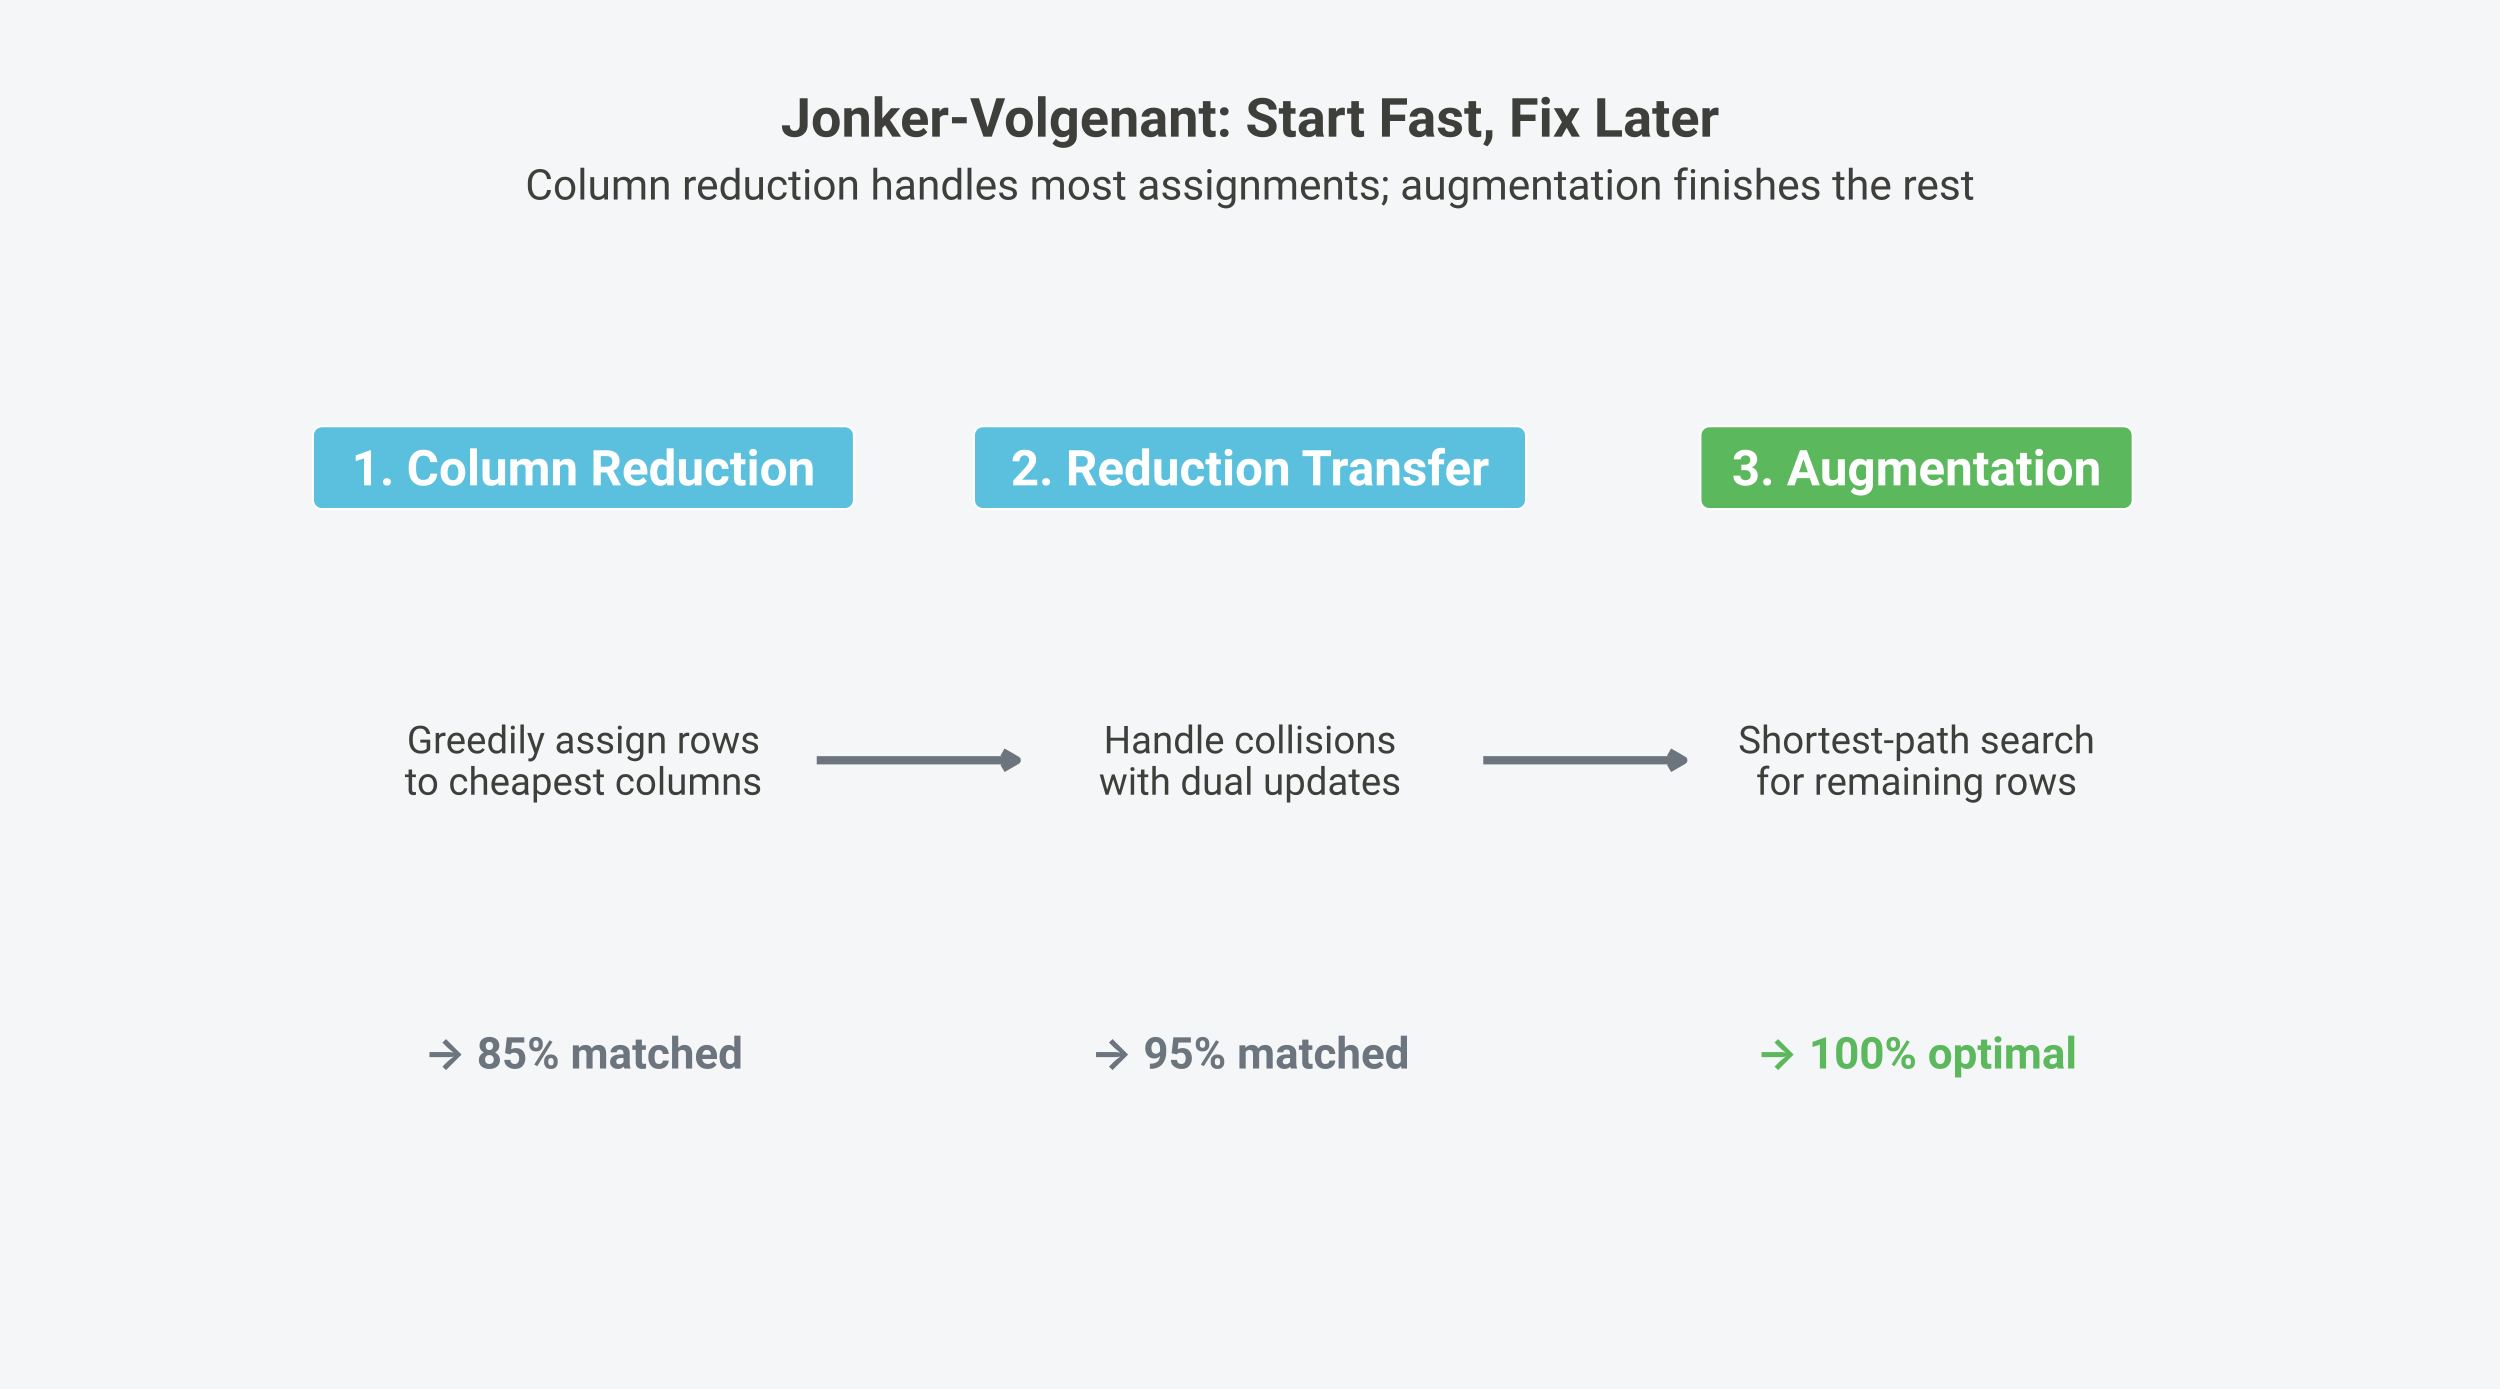
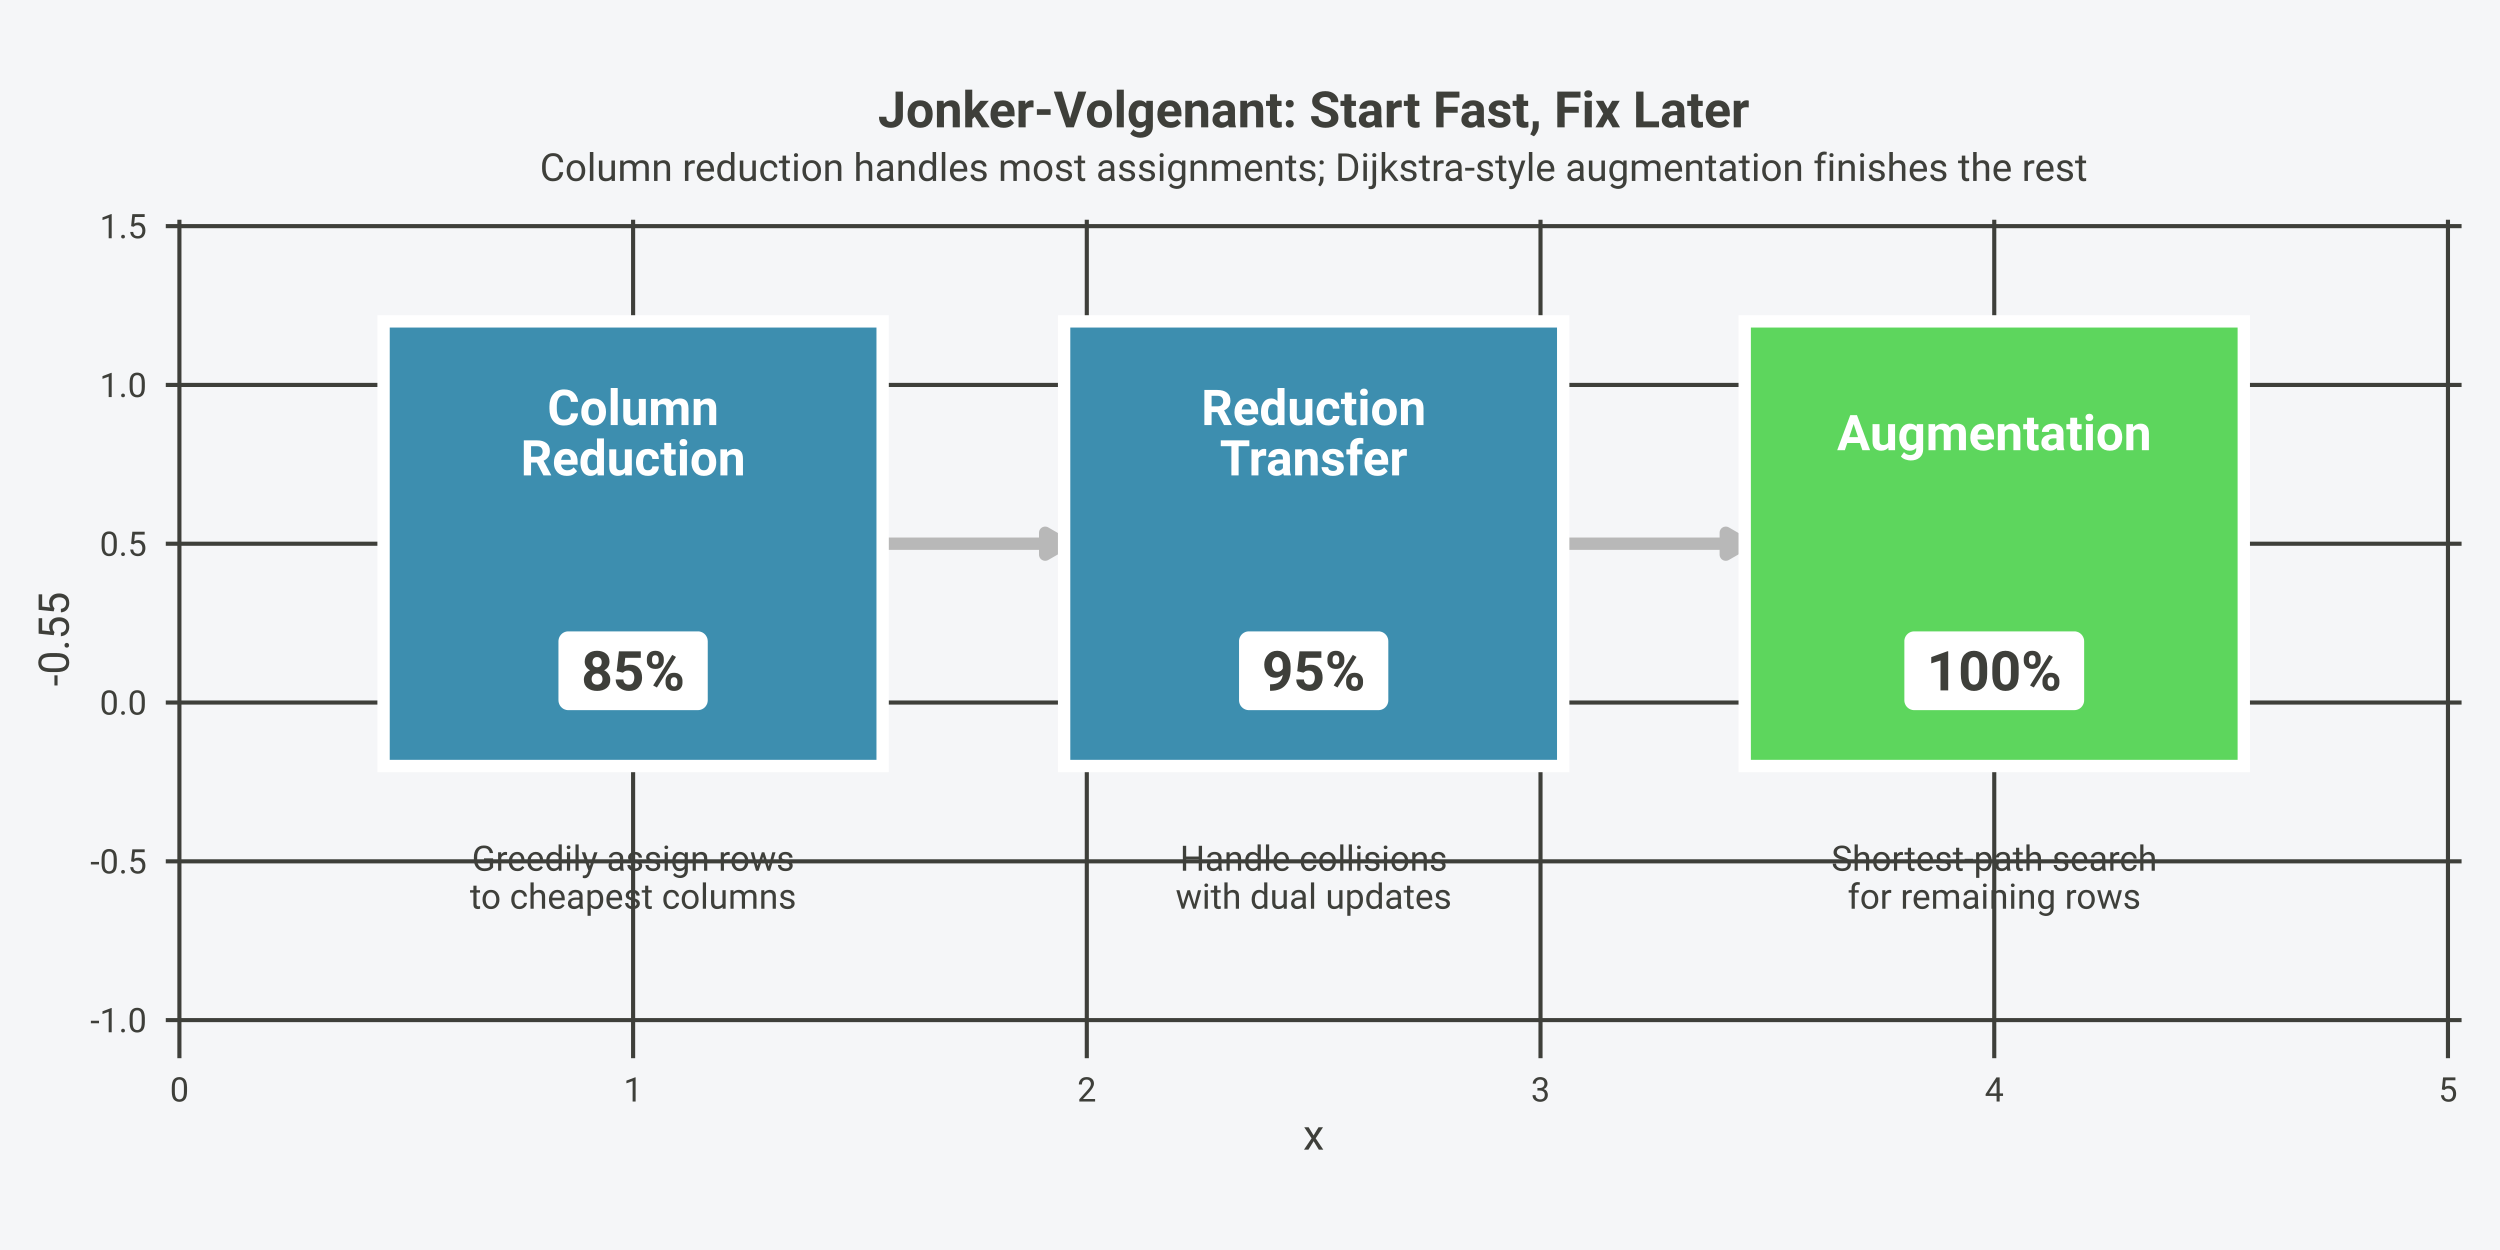
- <svg xmlns="http://www.w3.org/2000/svg" width="648.00pt" height="360.00pt" viewBox="0 0 648.00 360.00">
+ <svg xmlns="http://www.w3.org/2000/svg" width="648.00pt" height="324.00pt" viewBox="0 0 648.00 324.00">
  <g class="svglite">
    <defs>
      <style type="text/css">
    /* theme-aware-processed */
    .svglite line, .svglite polyline, .svglite polygon, .svglite path, .svglite circle {
      fill: none;
      stroke: #3E3F3A;
      stroke-linecap: round;
      stroke-linejoin: round;
      stroke-miterlimit: 10.00;
    }
    .svglite &gt; g &gt; rect {
      fill: none;
      stroke: #3E3F3A;
      stroke-linecap: round;
      stroke-linejoin: round;
      stroke-miterlimit: 10.00;
    }
    .svglite text {
      white-space: pre;
      fill: #3E3F3A;
    }
    .svglite g.glyphgroup path {
      fill: inherit;
      stroke: none;
    }
  </style>
    </defs>
    <rect width="100%" height="100%" style="stroke: none; fill: #F5F6F8;" />
    <defs>
-       <clipPath id="cpMC4wMHw2NDguMDB8MC4wMHwzNjAuMDA=">
-         <rect x="0.00" y="0.00" width="648.00" height="360.00" />
+       <clipPath id="cpMC4wMHw2NDguMDB8MC4wMHwzMjQuMDA=">
+         <rect x="0.00" y="0.00" width="648.00" height="324.00" />
      </clipPath>
    </defs>
-     <g clip-path="url(#cpMC4wMHw2NDguMDB8MC4wMHwzNjAuMDA=)">
-       <rect x="0.00" y="0.00" width="648.00" height="360.00" style="stroke-width: 0.00; stroke: none;" /> fill: #F5F6F8;' /&gt;
+     <g clip-path="url(#cpMC4wMHw2NDguMDB8MC4wMHwzMjQuMDA=)">
</g>
    <defs>
-       <clipPath id="cpMTkuOTN8NjI4LjA3fDU0LjA1fDM0MC4wNw==">
-         <rect x="19.93" y="54.05" width="608.15" height="286.03" />
+       <clipPath id="cpMC4wMHw2NDguMDB8MTMuNzN8MzEwLjI3">
+         <rect x="0.00" y="13.73" width="648.00" height="296.54" />
      </clipPath>
    </defs>
-     <g clip-path="url(#cpMTkuOTN8NjI4LjA3fDU0LjA1fDM0MC4wNw==)">
-       <line x1="211.70" y1="197.06" x2="263.53" y2="197.06" style="stroke-width: 2.13; stroke: #6C757D; stroke-linecap: butt;" />
-       <polyline points="259.85,199.19 263.53,197.06 259.85,194.93 " style="stroke-width: 2.13; stroke: #6C757D; stroke-linecap: butt;" />
-       <line x1="384.47" y1="197.06" x2="436.30" y2="197.06" style="stroke-width: 2.13; stroke: #6C757D; stroke-linecap: butt;" />
-       <polyline points="432.62,199.19 436.30,197.06 432.62,194.93 " style="stroke-width: 2.13; stroke: #6C757D; stroke-linecap: butt;" />
-       <polygon points="83.42,131.94 219.04,131.94 218.95,131.94 219.32,131.93 219.68,131.85 220.03,131.72 220.35,131.54 220.64,131.30 220.88,131.02 221.08,130.71 221.23,130.37 221.31,130.01 221.34,129.64 221.34,129.64 221.34,112.80 221.34,112.80 221.31,112.43 221.23,112.07 221.08,111.73 220.88,111.42 220.64,111.14 220.35,110.90 220.03,110.72 219.68,110.59 219.32,110.51 219.04,110.49 83.42,110.49 83.70,110.51 83.33,110.50 82.96,110.54 82.60,110.64 82.27,110.80 81.96,111.01 81.70,111.27 81.47,111.57 81.30,111.90 81.18,112.25 81.12,112.61 81.12,112.80 81.12,129.64 81.12,129.45 81.12,129.83 81.18,130.19 81.30,130.54 81.47,130.87 81.70,131.17 81.96,131.43 82.27,131.64 82.60,131.80 82.96,131.90 83.33,131.94 " style="stroke-width: 0.53; stroke: #FFFFFF; fill: #5BC0DE;" />
-       <text x="151.23" y="125.80" text-anchor="middle" style="font-size: 12.80px; font-weight: bold;fill: #FFFFFF; font-family: &quot;Roboto&quot;, -apple-system, BlinkMacSystemFont, &quot;Segoe UI&quot;, system-ui, sans-serif;" textLength="127.94px" lengthAdjust="spacingAndGlyphs">1. Column Reduction</text>
-       <polygon points="254.75,131.94 393.25,131.94 393.15,131.94 393.53,131.93 393.89,131.85 394.24,131.72 394.56,131.54 394.84,131.30 395.09,131.02 395.29,130.71 395.43,130.37 395.52,130.01 395.55,129.64 395.55,129.64 395.55,112.80 395.55,112.80 395.52,112.43 395.43,112.07 395.29,111.73 395.09,111.42 394.84,111.14 394.56,110.90 394.24,110.72 393.89,110.59 393.53,110.51 393.25,110.49 254.75,110.49 255.03,110.51 254.66,110.50 254.29,110.54 253.94,110.64 253.60,110.80 253.30,111.01 253.03,111.27 252.80,111.57 252.63,111.90 252.51,112.25 252.46,112.61 252.45,112.80 252.45,129.64 252.46,129.45 252.46,129.83 252.51,130.19 252.63,130.54 252.80,130.87 253.03,131.17 253.30,131.43 253.60,131.64 253.94,131.80 254.29,131.90 254.66,131.94 " style="stroke-width: 0.53; stroke: #FFFFFF; fill: #5BC0DE;" />
-       <text x="324.00" y="125.80" text-anchor="middle" style="font-size: 12.80px; font-weight: bold;fill: #FFFFFF; font-family: &quot;Roboto&quot;, -apple-system, BlinkMacSystemFont, &quot;Segoe UI&quot;, system-ui, sans-serif;" textLength="130.81px" lengthAdjust="spacingAndGlyphs">2. Reduction Transfer</text>
-       <polygon points="443.05,131.94 550.49,131.94 550.39,131.94 550.76,131.93 551.13,131.85 551.47,131.72 551.80,131.54 552.08,131.30 552.33,131.02 552.53,130.71 552.67,130.37 552.76,130.01 552.79,129.64 552.79,129.64 552.79,112.80 552.79,112.80 552.76,112.43 552.67,112.07 552.53,111.73 552.33,111.42 552.08,111.14 551.80,110.90 551.47,110.72 551.13,110.59 550.76,110.51 550.49,110.49 443.05,110.49 443.33,110.51 442.96,110.50 442.59,110.54 442.24,110.64 441.90,110.80 441.60,111.01 441.33,111.27 441.11,111.57 440.93,111.90 440.82,112.25 440.76,112.61 440.75,112.80 440.75,129.64 440.76,129.45 440.76,129.83 440.82,130.19 440.93,130.54 441.11,130.87 441.33,131.17 441.60,131.43 441.90,131.64 442.24,131.80 442.59,131.90 442.96,131.94 " style="stroke-width: 0.53; stroke: #FFFFFF; fill: #5CB85C;" />
-       <text x="496.77" y="125.80" text-anchor="middle" style="font-size: 12.80px; font-weight: bold;fill: #FFFFFF; font-family: &quot;Roboto&quot;, -apple-system, BlinkMacSystemFont, &quot;Segoe UI&quot;, system-ui, sans-serif;" textLength="99.75px" lengthAdjust="spacingAndGlyphs">3. Augmentation</text>
-       <text x="151.23" y="195.25" text-anchor="middle" style="font-size: 9.96px; font-family: &quot;Roboto&quot;, -apple-system, BlinkMacSystemFont, &quot;Segoe UI&quot;, system-ui, sans-serif;" textLength="92.39px" lengthAdjust="spacingAndGlyphs">Greedily assign rows</text>
-       <text x="151.23" y="206.00" text-anchor="middle" style="font-size: 9.96px; font-family: &quot;Roboto&quot;, -apple-system, BlinkMacSystemFont, &quot;Segoe UI&quot;, system-ui, sans-serif;" textLength="91.30px" lengthAdjust="spacingAndGlyphs">to cheapest columns</text>
-       <text x="324.00" y="195.25" text-anchor="middle" style="font-size: 9.96px; font-family: &quot;Roboto&quot;, -apple-system, BlinkMacSystemFont, &quot;Segoe UI&quot;, system-ui, sans-serif;" textLength="74.72px" lengthAdjust="spacingAndGlyphs">Handle collisions</text>
-       <text x="324.00" y="206.00" text-anchor="middle" style="font-size: 9.96px; font-family: &quot;Roboto&quot;, -apple-system, BlinkMacSystemFont, &quot;Segoe UI&quot;, system-ui, sans-serif;" textLength="77.45px" lengthAdjust="spacingAndGlyphs">with dual updates</text>
-       <text x="496.77" y="195.25" text-anchor="middle" style="font-size: 9.96px; font-family: &quot;Roboto&quot;, -apple-system, BlinkMacSystemFont, &quot;Segoe UI&quot;, system-ui, sans-serif;" textLength="92.38px" lengthAdjust="spacingAndGlyphs">Shortest-path search</text>
-       <text x="496.77" y="206.00" text-anchor="middle" style="font-size: 9.96px; font-family: &quot;Roboto&quot;, -apple-system, BlinkMacSystemFont, &quot;Segoe UI&quot;, system-ui, sans-serif;" textLength="81.86px" lengthAdjust="spacingAndGlyphs">for remaining rows</text>
-       <text x="151.23" y="276.97" text-anchor="middle" style="font-size: 11.38px; font-weight: bold;fill: #6C757D; font-family: &quot;Roboto&quot;, -apple-system, BlinkMacSystemFont, &quot;Segoe UI&quot;, system-ui, sans-serif;" textLength="87.23px" lengthAdjust="spacingAndGlyphs">→ 85% matched</text>
-       <text x="324.00" y="276.97" text-anchor="middle" style="font-size: 11.38px; font-weight: bold;fill: #6C757D; font-family: &quot;Roboto&quot;, -apple-system, BlinkMacSystemFont, &quot;Segoe UI&quot;, system-ui, sans-serif;" textLength="87.23px" lengthAdjust="spacingAndGlyphs">→ 95% matched</text>
-       <text x="496.77" y="276.97" text-anchor="middle" style="font-size: 11.38px; font-weight: bold;fill: #5CB85C; font-family: &quot;Roboto&quot;, -apple-system, BlinkMacSystemFont, &quot;Segoe UI&quot;, system-ui, sans-serif;" textLength="87.22px" lengthAdjust="spacingAndGlyphs">→ 100% optimal</text>
+     <g clip-path="url(#cpMC4wMHw2NDguMDB8MTMuNzN8MzEwLjI3)">
+       <rect rx="4" x="-0" y="13.73" width="648.00" height="296.54" style="stroke-width: 1.07; stroke: none; fill: #F5F6F8;" />
    </g>
-     <g clip-path="url(#cpMC4wMHw2NDguMDB8MC4wMHwzNjAuMDA=)">
-       <text x="324.00" y="51.73" text-anchor="middle" style="font-size: 11.00px; font-family: &quot;Roboto&quot;, -apple-system, BlinkMacSystemFont, &quot;Segoe UI&quot;, system-ui, sans-serif;" textLength="372.62px" lengthAdjust="spacingAndGlyphs">Column reduction handles most assignments; augmentation finishes the rest</text>
-       <text x="324.00" y="35.43" text-anchor="middle" style="font-size: 14.00px; font-weight: bold; font-family: &quot;Roboto&quot;, -apple-system, BlinkMacSystemFont, &quot;Segoe UI&quot;, system-ui, sans-serif;" textLength="256.36px" lengthAdjust="spacingAndGlyphs">Jonker-Volgenant: Start Fast, Fix Later</text>
+     <g clip-path="url(#cpMC4wMHw2NDguMDB8MC4wMHwzMjQuMDA=)">
+ </g>
+     <defs>
+       <clipPath id="cpNDIuOTd8NjM4LjA0fDU2Ljk2fDI3NC4yOQ==">
+         <rect x="42.97" y="56.96" width="595.07" height="217.33" />
+       </clipPath>
+     </defs>
+     <g clip-path="url(#cpNDIuOTd8NjM4LjA0fDU2Ljk2fDI3NC4yOQ==)">
+       <polyline points="42.97,264.41 638.04,264.41 " style="stroke-width: 1.07; stroke: #3E3F3A; stroke-linecap: butt;" />
+       <polyline points="42.97,223.25 638.04,223.25 " style="stroke-width: 1.07; stroke: #3E3F3A; stroke-linecap: butt;" />
+       <polyline points="42.97,182.09 638.04,182.09 " style="stroke-width: 1.07; stroke: #3E3F3A; stroke-linecap: butt;" />
+       <polyline points="42.97,140.93 638.04,140.93 " style="stroke-width: 1.07; stroke: #3E3F3A; stroke-linecap: butt;" />
+       <polyline points="42.97,99.77 638.04,99.77 " style="stroke-width: 1.07; stroke: #3E3F3A; stroke-linecap: butt;" />
+       <polyline points="42.97,58.61 638.04,58.61 " style="stroke-width: 1.07; stroke: #3E3F3A; stroke-linecap: butt;" />
+       <polyline points="46.50,274.29 46.50,56.96 " style="stroke-width: 1.07; stroke: #3E3F3A; stroke-linecap: butt;" />
+       <polyline points="164.10,274.29 164.10,56.96 " style="stroke-width: 1.07; stroke: #3E3F3A; stroke-linecap: butt;" />
+       <polyline points="281.70,274.29 281.70,56.96 " style="stroke-width: 1.07; stroke: #3E3F3A; stroke-linecap: butt;" />
+       <polyline points="399.30,274.29 399.30,56.96 " style="stroke-width: 1.07; stroke: #3E3F3A; stroke-linecap: butt;" />
+       <polyline points="516.91,274.29 516.91,56.96 " style="stroke-width: 1.07; stroke: #3E3F3A; stroke-linecap: butt;" />
+       <polyline points="634.51,274.29 634.51,56.96 " style="stroke-width: 1.07; stroke: #3E3F3A; stroke-linecap: butt;" />
+       <line x1="228.78" y1="140.93" x2="275.82" y2="140.93" style="stroke-width: 3.20; stroke: #B8B8B8; stroke-linecap: butt;" />
+       <polygon points="270.91,143.76 275.82,140.93 270.91,138.09 " style="stroke-width: 3.20; stroke: #B8B8B8; stroke-linecap: butt; fill: #B8B8B8;" />
+       <line x1="405.18" y1="140.93" x2="452.23" y2="140.93" style="stroke-width: 3.20; stroke: #B8B8B8; stroke-linecap: butt;" />
+       <polygon points="447.32,143.76 452.23,140.93 447.32,138.09 " style="stroke-width: 3.20; stroke: #B8B8B8; stroke-linecap: butt; fill: #B8B8B8;" />
+       <rect x="99.42" y="83.30" width="129.36" height="115.25" style="stroke-width: 3.20; stroke: #FFFFFF; stroke-linecap: butt; stroke-linejoin: miter; fill: #3D8EAF;" />
+       <rect x="275.82" y="83.30" width="129.36" height="115.25" style="stroke-width: 3.20; stroke: #FFFFFF; stroke-linecap: butt; stroke-linejoin: miter; fill: #3D8EAF;" />
+       <rect x="452.23" y="83.30" width="129.36" height="115.25" style="stroke-width: 3.20; stroke: #FFFFFF; stroke-linecap: butt; stroke-linejoin: miter; fill: #5DD65D;" />
+       <text class="preserve-color" x="164.10" y="110.17" text-anchor="middle" style="font-size: 12.80px; font-weight: bold;fill: #FFFFFF; font-family: &quot;Roboto&quot;, -apple-system, BlinkMacSystemFont, &quot;Segoe UI&quot;, system-ui, sans-serif;" textLength="47.61px" lengthAdjust="spacingAndGlyphs">Column</text>
+       <text class="preserve-color" x="164.10" y="123.23" text-anchor="middle" style="font-size: 12.80px; font-weight: bold;fill: #FFFFFF; font-family: &quot;Roboto&quot;, -apple-system, BlinkMacSystemFont, &quot;Segoe UI&quot;, system-ui, sans-serif;" textLength="62.53px" lengthAdjust="spacingAndGlyphs">Reduction</text>
+       <text class="preserve-color" x="340.50" y="110.17" text-anchor="middle" style="font-size: 12.80px; font-weight: bold;fill: #FFFFFF; font-family: &quot;Roboto&quot;, -apple-system, BlinkMacSystemFont, &quot;Segoe UI&quot;, system-ui, sans-serif;" textLength="62.53px" lengthAdjust="spacingAndGlyphs">Reduction</text>
+       <text class="preserve-color" x="340.50" y="123.23" text-anchor="middle" style="font-size: 12.80px; font-weight: bold;fill: #FFFFFF; font-family: &quot;Roboto&quot;, -apple-system, BlinkMacSystemFont, &quot;Segoe UI&quot;, system-ui, sans-serif;" textLength="50.48px" lengthAdjust="spacingAndGlyphs">Transfer</text>
+       <text class="preserve-color" x="516.91" y="116.70" text-anchor="middle" style="font-size: 12.80px; font-weight: bold;fill: #FFFFFF; font-family: &quot;Roboto&quot;, -apple-system, BlinkMacSystemFont, &quot;Segoe UI&quot;, system-ui, sans-serif;" textLength="85.98px" lengthAdjust="spacingAndGlyphs">Augmentation</text>
+       <polygon points="147.31,184.07 180.89,184.07 180.78,184.07 181.20,184.05 181.60,183.97 181.99,183.82 182.34,183.62 182.66,183.36 182.93,183.05 183.15,182.70 183.32,182.32 183.41,181.92 183.45,181.51 183.45,181.51 183.45,166.21 183.45,166.21 183.41,165.80 183.32,165.40 183.15,165.02 182.93,164.67 182.66,164.36 182.34,164.10 181.99,163.89 181.60,163.75 181.20,163.66 180.89,163.65 147.31,163.65 147.62,163.66 147.21,163.65 146.80,163.70 146.40,163.81 146.03,163.99 145.69,164.22 145.40,164.51 145.15,164.84 144.96,165.20 144.83,165.59 144.76,166.00 144.75,166.21 144.75,181.51 144.76,181.30 144.76,181.71 144.83,182.12 144.96,182.51 145.15,182.88 145.40,183.21 145.69,183.49 146.03,183.73 146.40,183.90 146.80,184.02 147.21,184.07 " style="stroke-width: 0.00; stroke: none; fill: #FFFFFF;" />
+       <text class="preserve-color" x="164.10" y="178.95" text-anchor="middle" style="font-size: 14.23px; font-weight: bold;fill: #3E3F3A; font-family: &quot;Roboto&quot;, -apple-system, BlinkMacSystemFont, &quot;Segoe UI&quot;, system-ui, sans-serif;" textLength="28.45px" lengthAdjust="spacingAndGlyphs">85%</text>
+       <polygon points="323.72,184.07 357.29,184.07 357.19,184.07 357.60,184.05 358.00,183.97 358.39,183.82 358.75,183.62 359.06,183.36 359.34,183.05 359.56,182.70 359.72,182.32 359.82,181.92 359.85,181.51 359.85,181.51 359.85,166.21 359.85,166.21 359.82,165.80 359.72,165.40 359.56,165.02 359.34,164.67 359.06,164.36 358.75,164.10 358.39,163.89 358.00,163.75 357.60,163.66 357.29,163.65 323.72,163.65 324.02,163.66 323.61,163.65 323.20,163.70 322.81,163.81 322.44,163.99 322.10,164.22 321.80,164.51 321.55,164.84 321.36,165.20 321.23,165.59 321.16,166.00 321.16,166.21 321.16,181.51 321.16,181.30 321.16,181.71 321.23,182.12 321.36,182.51 321.55,182.88 321.80,183.21 322.10,183.49 322.44,183.73 322.81,183.90 323.20,184.02 323.61,184.07 " style="stroke-width: 0.00; stroke: none; fill: #FFFFFF;" />
+       <text class="preserve-color" x="340.50" y="178.95" text-anchor="middle" style="font-size: 14.23px; font-weight: bold;fill: #3E3F3A; font-family: &quot;Roboto&quot;, -apple-system, BlinkMacSystemFont, &quot;Segoe UI&quot;, system-ui, sans-serif;" textLength="28.45px" lengthAdjust="spacingAndGlyphs">95%</text>
+       <polygon points="496.17,184.07 537.65,184.07 537.54,184.07 537.96,184.05 538.36,183.97 538.75,183.82 539.10,183.62 539.42,183.36 539.69,183.05 539.91,182.70 540.08,182.32 540.18,181.92 540.21,181.51 540.21,181.51 540.21,166.21 540.21,166.21 540.18,165.80 540.08,165.40 539.91,165.02 539.69,164.67 539.42,164.36 539.10,164.10 538.75,163.89 538.36,163.75 537.96,163.66 537.65,163.65 496.17,163.65 496.48,163.66 496.06,163.65 495.65,163.70 495.26,163.81 494.89,163.99 494.55,164.22 494.25,164.51 494.00,164.84 493.81,165.20 493.68,165.59 493.61,166.00 493.61,166.21 493.61,181.51 493.61,181.30 493.61,181.71 493.68,182.12 493.81,182.51 494.00,182.88 494.25,183.21 494.55,183.49 494.89,183.73 495.26,183.90 495.65,184.02 496.06,184.07 " style="stroke-width: 0.00; stroke: none; fill: #FFFFFF;" />
+       <text class="preserve-color" x="516.91" y="178.95" text-anchor="middle" style="font-size: 14.23px; font-weight: bold;fill: #3E3F3A; font-family: &quot;Roboto&quot;, -apple-system, BlinkMacSystemFont, &quot;Segoe UI&quot;, system-ui, sans-serif;" textLength="36.36px" lengthAdjust="spacingAndGlyphs">100%</text>
+       <text x="164.10" y="225.70" text-anchor="middle" style="font-size: 9.10px;fill: #3E3F3A; font-family: &quot;Roboto&quot;, -apple-system, BlinkMacSystemFont, &quot;Segoe UI&quot;, system-ui, sans-serif;" textLength="84.44px" lengthAdjust="spacingAndGlyphs">Greedily assign rows</text>
+       <text x="164.10" y="235.54" text-anchor="middle" style="font-size: 9.10px;fill: #3E3F3A; font-family: &quot;Roboto&quot;, -apple-system, BlinkMacSystemFont, &quot;Segoe UI&quot;, system-ui, sans-serif;" textLength="83.47px" lengthAdjust="spacingAndGlyphs">to cheapest columns</text>
+       <text x="340.50" y="225.70" text-anchor="middle" style="font-size: 9.10px;fill: #3E3F3A; font-family: &quot;Roboto&quot;, -apple-system, BlinkMacSystemFont, &quot;Segoe UI&quot;, system-ui, sans-serif;" textLength="68.25px" lengthAdjust="spacingAndGlyphs">Handle collisions</text>
+       <text x="340.50" y="235.54" text-anchor="middle" style="font-size: 9.10px;fill: #3E3F3A; font-family: &quot;Roboto&quot;, -apple-system, BlinkMacSystemFont, &quot;Segoe UI&quot;, system-ui, sans-serif;" textLength="70.83px" lengthAdjust="spacingAndGlyphs">with dual updates</text>
+       <text x="516.91" y="225.70" text-anchor="middle" style="font-size: 9.10px;fill: #3E3F3A; font-family: &quot;Roboto&quot;, -apple-system, BlinkMacSystemFont, &quot;Segoe UI&quot;, system-ui, sans-serif;" textLength="84.48px" lengthAdjust="spacingAndGlyphs">Shortest-path search</text>
+       <text x="516.91" y="235.54" text-anchor="middle" style="font-size: 9.10px;fill: #3E3F3A; font-family: &quot;Roboto&quot;, -apple-system, BlinkMacSystemFont, &quot;Segoe UI&quot;, system-ui, sans-serif;" textLength="74.84px" lengthAdjust="spacingAndGlyphs">for remaining rows</text>
+     </g>
+     <g clip-path="url(#cpMC4wMHw2NDguMDB8MC4wMHwzMjQuMDA=)">
+       <text x="38.04" y="267.56" text-anchor="end" style="font-size: 8.80px;fill: #3E3F3A; font-family: &quot;Roboto&quot;, -apple-system, BlinkMacSystemFont, &quot;Segoe UI&quot;, system-ui, sans-serif;" textLength="15.14px" lengthAdjust="spacingAndGlyphs">-1.0</text>
+       <text x="38.04" y="226.40" text-anchor="end" style="font-size: 8.80px;fill: #3E3F3A; font-family: &quot;Roboto&quot;, -apple-system, BlinkMacSystemFont, &quot;Segoe UI&quot;, system-ui, sans-serif;" textLength="15.14px" lengthAdjust="spacingAndGlyphs">-0.5</text>
+       <text x="38.04" y="185.24" text-anchor="end" style="font-size: 8.80px;fill: #3E3F3A; font-family: &quot;Roboto&quot;, -apple-system, BlinkMacSystemFont, &quot;Segoe UI&quot;, system-ui, sans-serif;" textLength="12.22px" lengthAdjust="spacingAndGlyphs">0.0</text>
+       <text x="38.04" y="144.08" text-anchor="end" style="font-size: 8.80px;fill: #3E3F3A; font-family: &quot;Roboto&quot;, -apple-system, BlinkMacSystemFont, &quot;Segoe UI&quot;, system-ui, sans-serif;" textLength="12.22px" lengthAdjust="spacingAndGlyphs">0.5</text>
+       <text x="38.04" y="102.92" text-anchor="end" style="font-size: 8.80px;fill: #3E3F3A; font-family: &quot;Roboto&quot;, -apple-system, BlinkMacSystemFont, &quot;Segoe UI&quot;, system-ui, sans-serif;" textLength="12.22px" lengthAdjust="spacingAndGlyphs">1.0</text>
+       <text x="38.04" y="61.76" text-anchor="end" style="font-size: 8.80px;fill: #3E3F3A; font-family: &quot;Roboto&quot;, -apple-system, BlinkMacSystemFont, &quot;Segoe UI&quot;, system-ui, sans-serif;" textLength="12.22px" lengthAdjust="spacingAndGlyphs">1.5</text>
+       <text x="46.50" y="285.52" text-anchor="middle" style="font-size: 8.80px;fill: #3E3F3A; font-family: &quot;Roboto&quot;, -apple-system, BlinkMacSystemFont, &quot;Segoe UI&quot;, system-ui, sans-serif;" textLength="4.89px" lengthAdjust="spacingAndGlyphs">0</text>
+       <text x="164.10" y="285.52" text-anchor="middle" style="font-size: 8.80px;fill: #3E3F3A; font-family: &quot;Roboto&quot;, -apple-system, BlinkMacSystemFont, &quot;Segoe UI&quot;, system-ui, sans-serif;" textLength="4.89px" lengthAdjust="spacingAndGlyphs">1</text>
+       <text x="281.70" y="285.52" text-anchor="middle" style="font-size: 8.80px;fill: #3E3F3A; font-family: &quot;Roboto&quot;, -apple-system, BlinkMacSystemFont, &quot;Segoe UI&quot;, system-ui, sans-serif;" textLength="4.89px" lengthAdjust="spacingAndGlyphs">2</text>
+       <text x="399.30" y="285.52" text-anchor="middle" style="font-size: 8.80px;fill: #3E3F3A; font-family: &quot;Roboto&quot;, -apple-system, BlinkMacSystemFont, &quot;Segoe UI&quot;, system-ui, sans-serif;" textLength="4.89px" lengthAdjust="spacingAndGlyphs">3</text>
+       <text x="516.91" y="285.52" text-anchor="middle" style="font-size: 8.80px;fill: #3E3F3A; font-family: &quot;Roboto&quot;, -apple-system, BlinkMacSystemFont, &quot;Segoe UI&quot;, system-ui, sans-serif;" textLength="4.89px" lengthAdjust="spacingAndGlyphs">4</text>
+       <text x="634.51" y="285.52" text-anchor="middle" style="font-size: 8.80px;fill: #3E3F3A; font-family: &quot;Roboto&quot;, -apple-system, BlinkMacSystemFont, &quot;Segoe UI&quot;, system-ui, sans-serif;" textLength="4.89px" lengthAdjust="spacingAndGlyphs">5</text>
+       <text x="340.50" y="297.99" text-anchor="middle" style="font-size: 11.00px;fill: #3E3F3A; font-family: &quot;Roboto&quot;, -apple-system, BlinkMacSystemFont, &quot;Segoe UI&quot;, system-ui, sans-serif;" textLength="5.50px" lengthAdjust="spacingAndGlyphs">x</text>
+       <text transform="translate(17.84,165.63) rotate(-90)" text-anchor="middle" style="font-size: 11.00px;fill: #3E3F3A; font-family: &quot;Roboto&quot;, -apple-system, BlinkMacSystemFont, &quot;Segoe UI&quot;, system-ui, sans-serif;" textLength="25.09px" lengthAdjust="spacingAndGlyphs">-0.55</text>
+       <text x="340.50" y="46.89" text-anchor="middle" style="font-size: 10.00px;fill: #3E3F3A; font-family: &quot;Roboto&quot;, -apple-system, BlinkMacSystemFont, &quot;Segoe UI&quot;, system-ui, sans-serif;" textLength="398.56px" lengthAdjust="spacingAndGlyphs">Column reduction handles most assignments; Dijkstra-style augmentation finishes the rest</text>
+       <text x="340.50" y="33.00" text-anchor="middle" style="font-size: 13.00px; font-weight: bold;fill: #3E3F3A; font-family: &quot;Roboto&quot;, -apple-system, BlinkMacSystemFont, &quot;Segoe UI&quot;, system-ui, sans-serif;" textLength="238.14px" lengthAdjust="spacingAndGlyphs">Jonker-Volgenant: Start Fast, Fix Later</text>
    </g>
  </g>
</svg>
